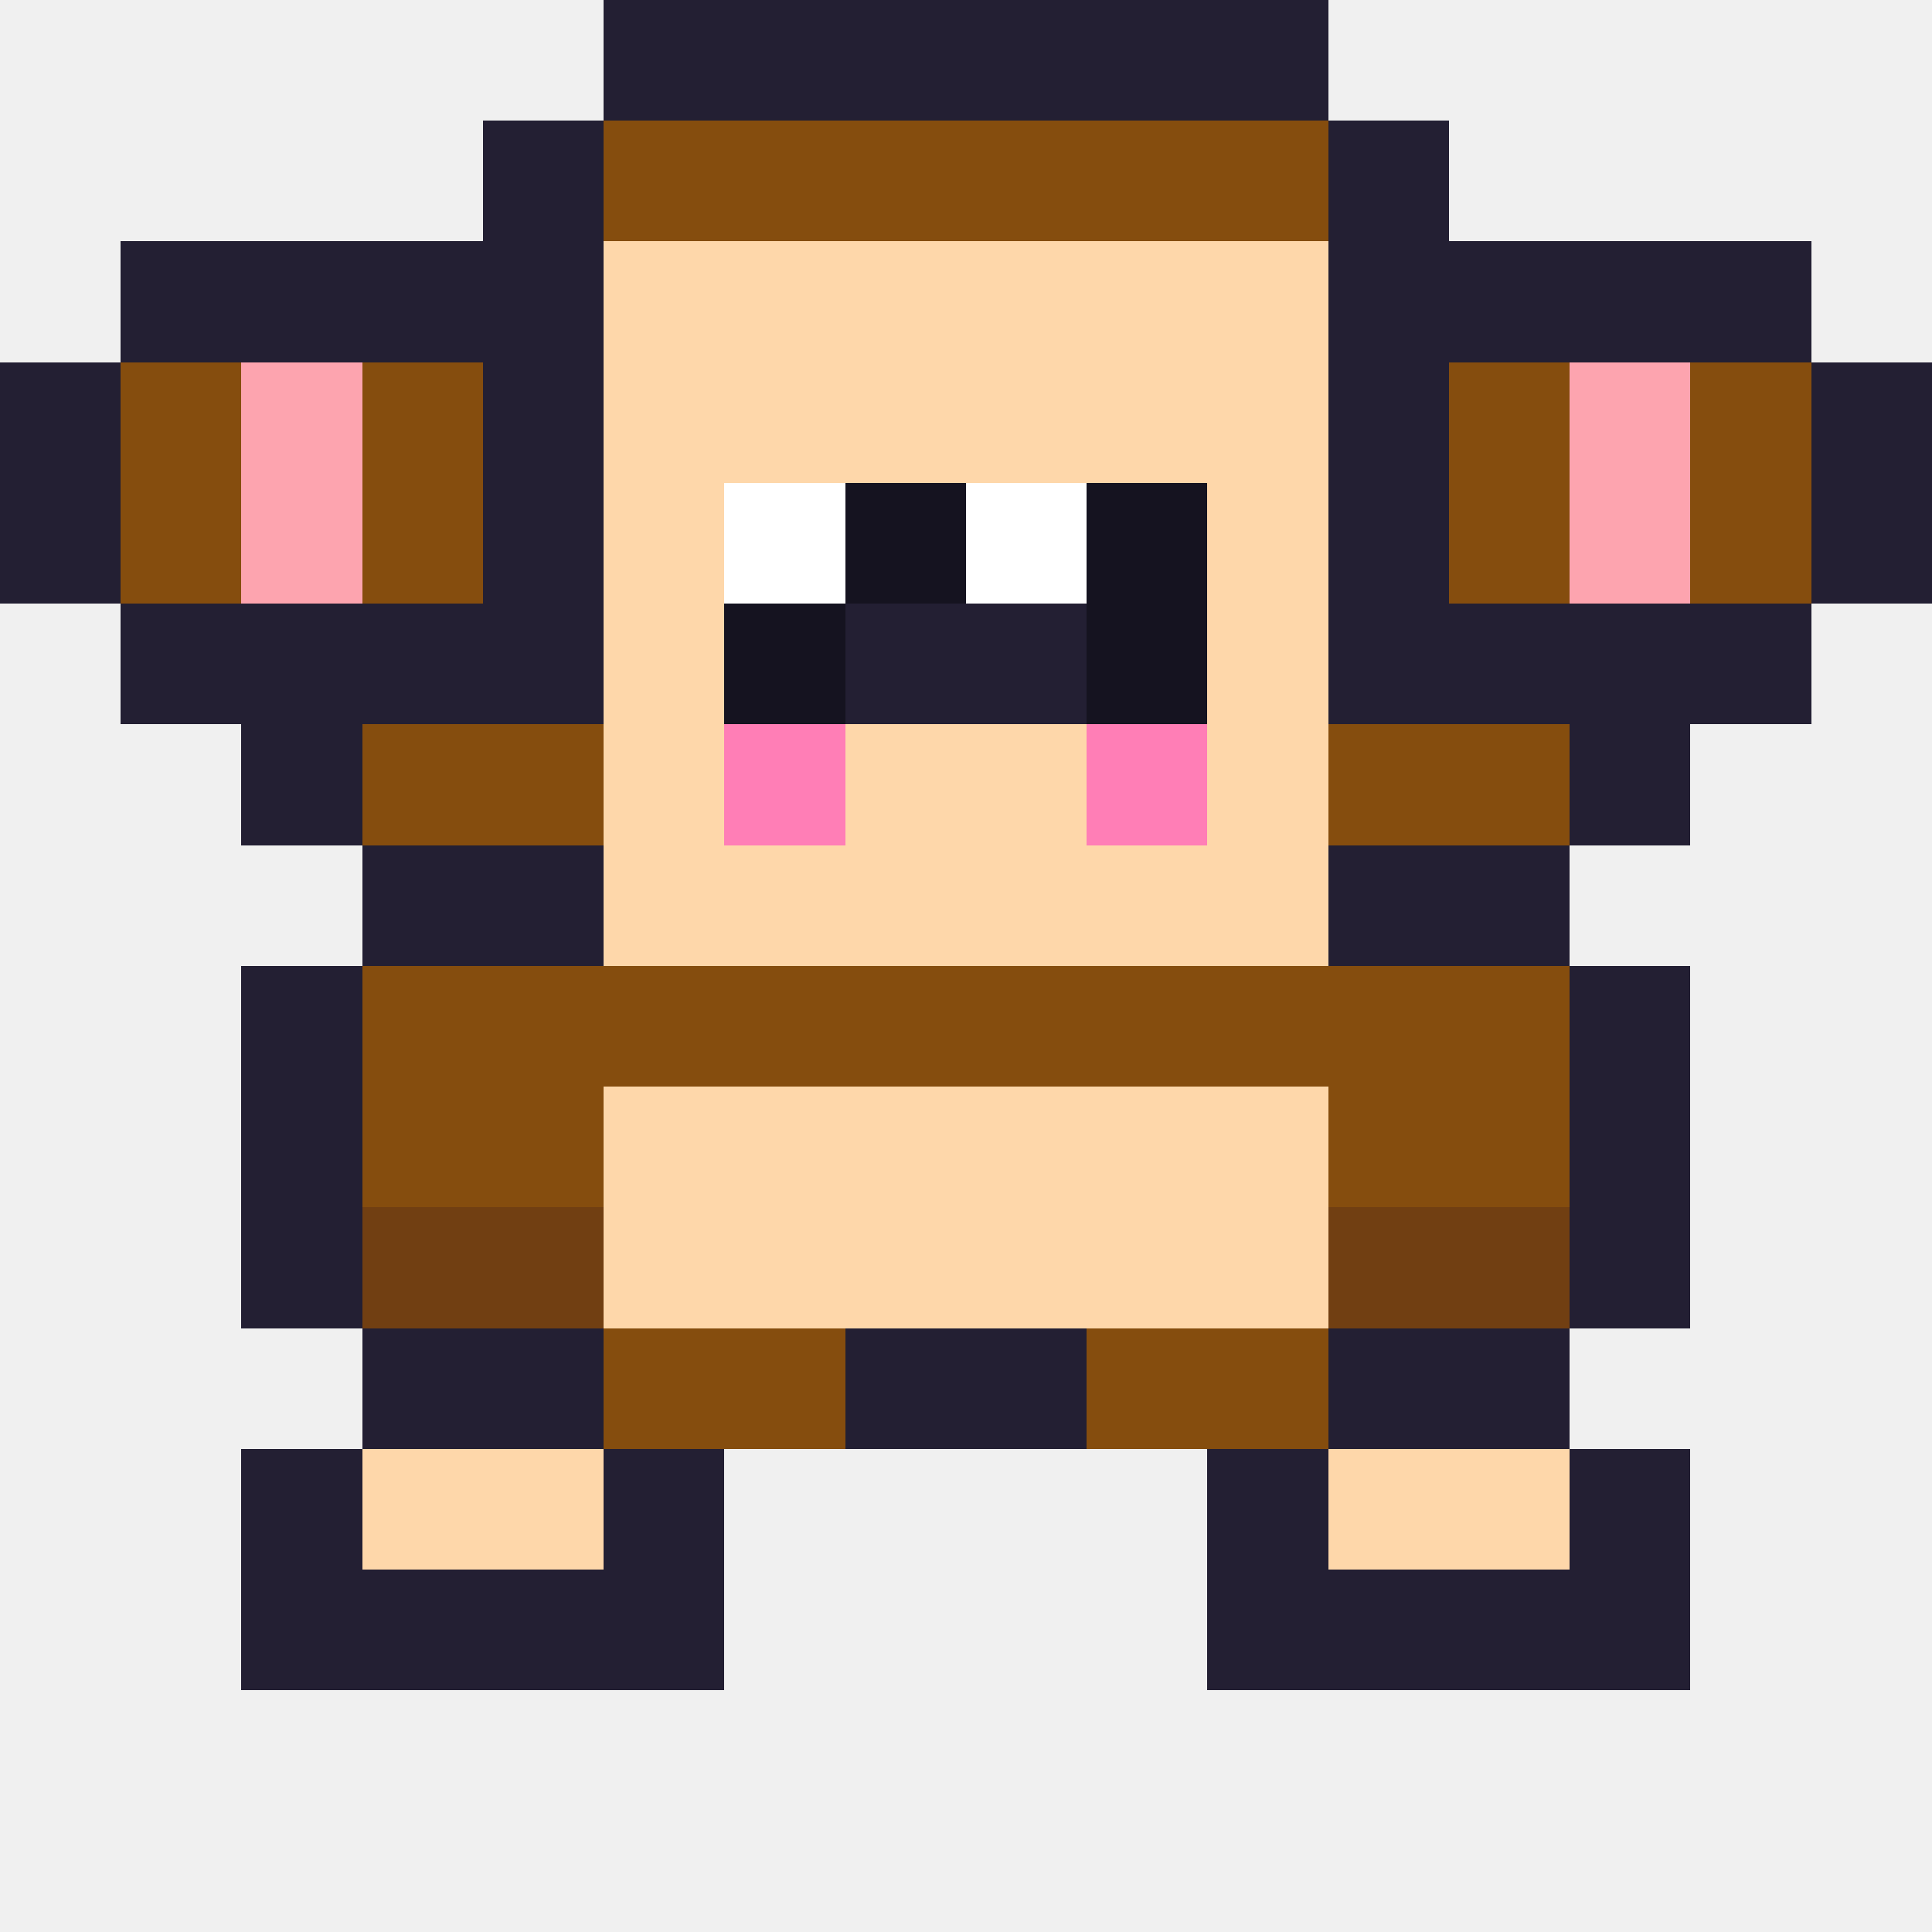
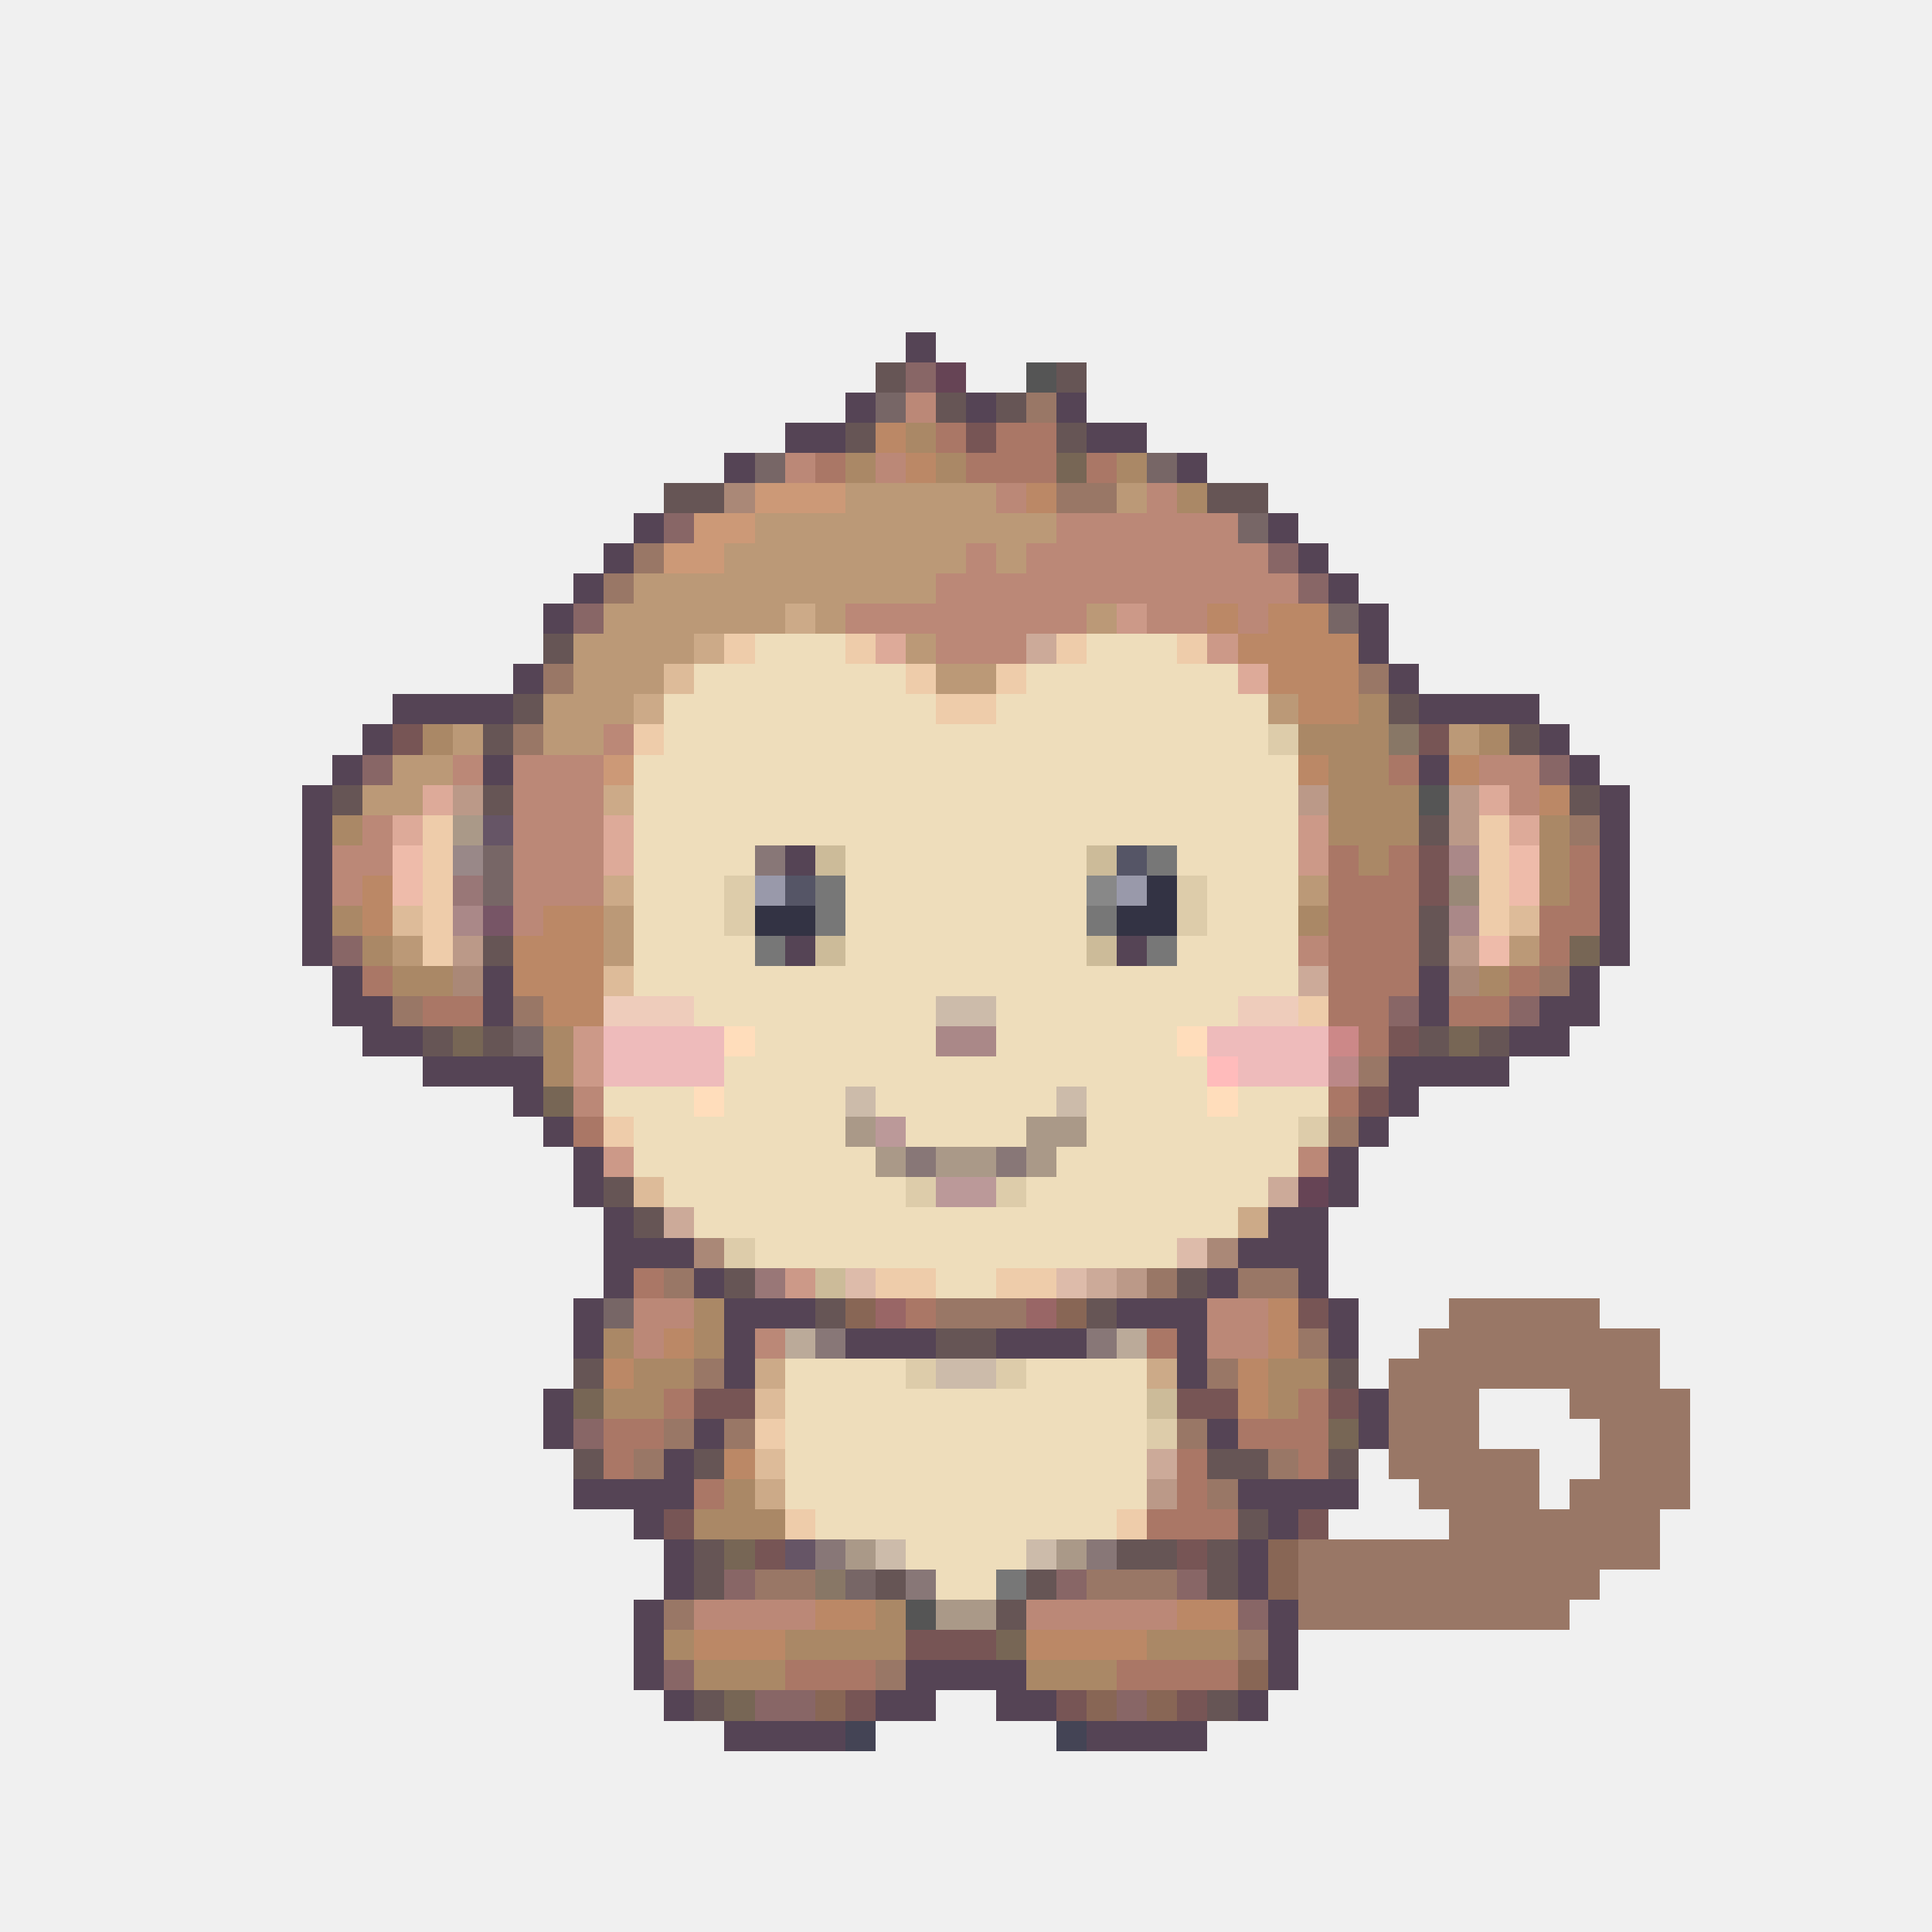
- <svg xmlns="http://www.w3.org/2000/svg" width="256" height="256" viewBox="0 0 16 16" shape-rendering="crispEdges" role="img" aria-label="원숭이 도트 수호메이트">
-   <path fill="#231f33" d="M5 0h1v1h-1ZM6 0h1v1h-1ZM7 0h1v1h-1ZM8 0h1v1h-1ZM9 0h1v1h-1ZM10 0h1v1h-1ZM4 1h1v1h-1ZM11 1h1v1h-1ZM1 2h1v1h-1ZM2 2h1v1h-1ZM3 2h1v1h-1ZM4 2h1v1h-1ZM11 2h1v1h-1ZM12 2h1v1h-1ZM13 2h1v1h-1ZM14 2h1v1h-1ZM0 3h1v1h-1ZM4 3h1v1h-1ZM11 3h1v1h-1ZM15 3h1v1h-1ZM0 4h1v1h-1ZM4 4h1v1h-1ZM11 4h1v1h-1ZM15 4h1v1h-1ZM1 5h1v1h-1ZM2 5h1v1h-1ZM3 5h1v1h-1ZM4 5h1v1h-1ZM7 5h1v1h-1ZM8 5h1v1h-1ZM11 5h1v1h-1ZM12 5h1v1h-1ZM13 5h1v1h-1ZM14 5h1v1h-1ZM2 6h1v1h-1ZM13 6h1v1h-1ZM3 7h1v1h-1ZM4 7h1v1h-1ZM11 7h1v1h-1ZM12 7h1v1h-1ZM2 8h1v1h-1ZM13 8h1v1h-1ZM2 9h1v1h-1ZM13 9h1v1h-1ZM2 10h1v1h-1ZM13 10h1v1h-1ZM3 11h1v1h-1ZM4 11h1v1h-1ZM7 11h1v1h-1ZM8 11h1v1h-1ZM11 11h1v1h-1ZM12 11h1v1h-1ZM2 12h1v1h-1ZM5 12h1v1h-1ZM10 12h1v1h-1ZM13 12h1v1h-1ZM2 13h1v1h-1ZM3 13h1v1h-1ZM4 13h1v1h-1ZM5 13h1v1h-1ZM10 13h1v1h-1ZM11 13h1v1h-1ZM12 13h1v1h-1ZM13 13h1v1h-1Z" />
-   <path fill="#854d0e" d="M5 1h1v1h-1ZM6 1h1v1h-1ZM7 1h1v1h-1ZM8 1h1v1h-1ZM9 1h1v1h-1ZM10 1h1v1h-1ZM1 3h1v1h-1ZM3 3h1v1h-1ZM12 3h1v1h-1ZM14 3h1v1h-1ZM1 4h1v1h-1ZM3 4h1v1h-1ZM12 4h1v1h-1ZM14 4h1v1h-1ZM3 6h1v1h-1ZM4 6h1v1h-1ZM11 6h1v1h-1ZM12 6h1v1h-1ZM3 8h1v1h-1ZM4 8h1v1h-1ZM5 8h1v1h-1ZM6 8h1v1h-1ZM7 8h1v1h-1ZM8 8h1v1h-1ZM9 8h1v1h-1ZM10 8h1v1h-1ZM11 8h1v1h-1ZM12 8h1v1h-1ZM3 9h1v1h-1ZM4 9h1v1h-1ZM11 9h1v1h-1ZM12 9h1v1h-1ZM5 11h1v1h-1ZM6 11h1v1h-1ZM9 11h1v1h-1ZM10 11h1v1h-1Z" />
-   <path fill="#fed7aa" d="M5 2h1v1h-1ZM6 2h1v1h-1ZM7 2h1v1h-1ZM8 2h1v1h-1ZM9 2h1v1h-1ZM10 2h1v1h-1ZM5 3h1v1h-1ZM6 3h1v1h-1ZM7 3h1v1h-1ZM8 3h1v1h-1ZM9 3h1v1h-1ZM10 3h1v1h-1ZM5 4h1v1h-1ZM10 4h1v1h-1ZM5 5h1v1h-1ZM10 5h1v1h-1ZM5 6h1v1h-1ZM7 6h1v1h-1ZM8 6h1v1h-1ZM10 6h1v1h-1ZM5 7h1v1h-1ZM6 7h1v1h-1ZM7 7h1v1h-1ZM8 7h1v1h-1ZM9 7h1v1h-1ZM10 7h1v1h-1ZM5 9h1v1h-1ZM6 9h1v1h-1ZM7 9h1v1h-1ZM8 9h1v1h-1ZM9 9h1v1h-1ZM10 9h1v1h-1ZM5 10h1v1h-1ZM6 10h1v1h-1ZM7 10h1v1h-1ZM8 10h1v1h-1ZM9 10h1v1h-1ZM10 10h1v1h-1ZM3 12h1v1h-1ZM4 12h1v1h-1ZM11 12h1v1h-1ZM12 12h1v1h-1Z" />
-   <path fill="#fda4af" d="M2 3h1v1h-1ZM13 3h1v1h-1ZM2 4h1v1h-1ZM13 4h1v1h-1Z" />
-   <path fill="#ffffff" d="M6 4h1v1h-1ZM8 4h1v1h-1Z" />
-   <path fill="#151320" d="M7 4h1v1h-1ZM9 4h1v1h-1ZM6 5h1v1h-1ZM9 5h1v1h-1Z" />
-   <path fill="#ff7eb6" d="M6 6h1v1h-1ZM9 6h1v1h-1Z" />
-   <path fill="#713f12" d="M3 10h1v1h-1ZM4 10h1v1h-1ZM11 10h1v1h-1ZM12 10h1v1h-1Z" />
+ <svg xmlns="http://www.w3.org/2000/svg" width="64" height="64" viewBox="0 0 64 64" shape-rendering="crispEdges" role="img" aria-label="원숭이 도트 수호메이트">
+   <path fill="#554455" d="M30 11h1v1h-1ZM28 13h1v1h-1ZM32 13h1v1h-1ZM35 13h1v1h-1ZM26 14h1v1h-1ZM27 14h1v1h-1ZM36 14h1v1h-1ZM37 14h1v1h-1ZM24 15h1v1h-1ZM39 15h1v1h-1ZM21 17h1v1h-1ZM42 17h1v1h-1ZM20 18h1v1h-1ZM43 18h1v1h-1ZM19 19h1v1h-1ZM44 19h1v1h-1ZM18 20h1v1h-1ZM45 20h1v1h-1ZM45 21h1v1h-1ZM17 22h1v1h-1ZM46 22h1v1h-1ZM13 23h1v1h-1ZM14 23h1v1h-1ZM15 23h1v1h-1ZM16 23h1v1h-1ZM47 23h1v1h-1ZM48 23h1v1h-1ZM49 23h1v1h-1ZM50 23h1v1h-1ZM12 24h1v1h-1ZM51 24h1v1h-1ZM11 25h1v1h-1ZM16 25h1v1h-1ZM47 25h1v1h-1ZM52 25h1v1h-1ZM10 26h1v1h-1ZM53 26h1v1h-1ZM10 27h1v1h-1ZM53 27h1v1h-1ZM10 28h1v1h-1ZM26 28h1v1h-1ZM53 28h1v1h-1ZM10 29h1v1h-1ZM53 29h1v1h-1ZM10 30h1v1h-1ZM53 30h1v1h-1ZM10 31h1v1h-1ZM26 31h1v1h-1ZM37 31h1v1h-1ZM53 31h1v1h-1ZM11 32h1v1h-1ZM16 32h1v1h-1ZM47 32h1v1h-1ZM52 32h1v1h-1ZM11 33h1v1h-1ZM12 33h1v1h-1ZM16 33h1v1h-1ZM47 33h1v1h-1ZM51 33h1v1h-1ZM52 33h1v1h-1ZM12 34h1v1h-1ZM13 34h1v1h-1ZM50 34h1v1h-1ZM51 34h1v1h-1ZM14 35h1v1h-1ZM15 35h1v1h-1ZM16 35h1v1h-1ZM17 35h1v1h-1ZM46 35h1v1h-1ZM47 35h1v1h-1ZM48 35h1v1h-1ZM49 35h1v1h-1ZM17 36h1v1h-1ZM46 36h1v1h-1ZM18 37h1v1h-1ZM45 37h1v1h-1ZM19 38h1v1h-1ZM44 38h1v1h-1ZM19 39h1v1h-1ZM44 39h1v1h-1ZM20 40h1v1h-1ZM42 40h1v1h-1ZM43 40h1v1h-1ZM20 41h1v1h-1ZM21 41h1v1h-1ZM22 41h1v1h-1ZM41 41h1v1h-1ZM42 41h1v1h-1ZM43 41h1v1h-1ZM20 42h1v1h-1ZM23 42h1v1h-1ZM40 42h1v1h-1ZM43 42h1v1h-1ZM19 43h1v1h-1ZM24 43h1v1h-1ZM25 43h1v1h-1ZM26 43h1v1h-1ZM37 43h1v1h-1ZM38 43h1v1h-1ZM39 43h1v1h-1ZM44 43h1v1h-1ZM19 44h1v1h-1ZM24 44h1v1h-1ZM28 44h1v1h-1ZM29 44h1v1h-1ZM30 44h1v1h-1ZM33 44h1v1h-1ZM34 44h1v1h-1ZM35 44h1v1h-1ZM39 44h1v1h-1ZM44 44h1v1h-1ZM24 45h1v1h-1ZM39 45h1v1h-1ZM18 46h1v1h-1ZM45 46h1v1h-1ZM18 47h1v1h-1ZM23 47h1v1h-1ZM40 47h1v1h-1ZM45 47h1v1h-1ZM22 48h1v1h-1ZM19 49h1v1h-1ZM20 49h1v1h-1ZM21 49h1v1h-1ZM22 49h1v1h-1ZM41 49h1v1h-1ZM42 49h1v1h-1ZM43 49h1v1h-1ZM44 49h1v1h-1ZM21 50h1v1h-1ZM42 50h1v1h-1ZM22 51h1v1h-1ZM41 51h1v1h-1ZM22 52h1v1h-1ZM41 52h1v1h-1ZM21 53h1v1h-1ZM42 53h1v1h-1ZM21 54h1v1h-1ZM42 54h1v1h-1ZM21 55h1v1h-1ZM30 55h1v1h-1ZM31 55h1v1h-1ZM32 55h1v1h-1ZM33 55h1v1h-1ZM42 55h1v1h-1ZM22 56h1v1h-1ZM29 56h1v1h-1ZM30 56h1v1h-1ZM33 56h1v1h-1ZM34 56h1v1h-1ZM41 56h1v1h-1ZM24 57h1v1h-1ZM25 57h1v1h-1ZM26 57h1v1h-1ZM27 57h1v1h-1ZM36 57h1v1h-1ZM37 57h1v1h-1ZM38 57h1v1h-1ZM39 57h1v1h-1Z" />
+   <path fill="#665555" d="M29 12h1v1h-1ZM35 12h1v1h-1ZM31 13h1v1h-1ZM33 13h1v1h-1ZM28 14h1v1h-1ZM35 14h1v1h-1ZM22 16h1v1h-1ZM23 16h1v1h-1ZM40 16h1v1h-1ZM41 16h1v1h-1ZM18 21h1v1h-1ZM17 23h1v1h-1ZM46 23h1v1h-1ZM16 24h1v1h-1ZM50 24h1v1h-1ZM11 26h1v1h-1ZM16 26h1v1h-1ZM52 26h1v1h-1ZM47 27h1v1h-1ZM47 30h1v1h-1ZM16 31h1v1h-1ZM47 31h1v1h-1ZM14 34h1v1h-1ZM16 34h1v1h-1ZM47 34h1v1h-1ZM49 34h1v1h-1ZM20 39h1v1h-1ZM21 40h1v1h-1ZM24 42h1v1h-1ZM39 42h1v1h-1ZM27 43h1v1h-1ZM36 43h1v1h-1ZM31 44h1v1h-1ZM32 44h1v1h-1ZM19 45h1v1h-1ZM44 45h1v1h-1ZM19 48h1v1h-1ZM23 48h1v1h-1ZM40 48h1v1h-1ZM41 48h1v1h-1ZM44 48h1v1h-1ZM41 50h1v1h-1ZM23 51h1v1h-1ZM37 51h1v1h-1ZM38 51h1v1h-1ZM40 51h1v1h-1ZM23 52h1v1h-1ZM29 52h1v1h-1ZM34 52h1v1h-1ZM40 52h1v1h-1ZM33 53h1v1h-1ZM23 56h1v1h-1ZM40 56h1v1h-1Z" />
+   <path fill="#886666" d="M30 12h1v1h-1ZM22 17h1v1h-1ZM42 18h1v1h-1ZM43 19h1v1h-1ZM19 20h1v1h-1ZM12 25h1v1h-1ZM51 25h1v1h-1ZM11 31h1v1h-1ZM46 33h1v1h-1ZM50 33h1v1h-1ZM19 47h1v1h-1ZM24 52h1v1h-1ZM35 52h1v1h-1ZM39 52h1v1h-1ZM41 53h1v1h-1ZM22 55h1v1h-1ZM25 56h1v1h-1ZM26 56h1v1h-1ZM37 56h1v1h-1Z" />
+   <path fill="#664455" d="M31 12h1v1h-1ZM43 39h1v1h-1Z" />
+   <path fill="#555555" d="M34 12h1v1h-1ZM47 26h1v1h-1ZM30 53h1v1h-1Z" />
+   <path fill="#776666" d="M29 13h1v1h-1ZM25 15h1v1h-1ZM38 15h1v1h-1ZM41 17h1v1h-1ZM44 20h1v1h-1ZM16 28h1v1h-1ZM16 29h1v1h-1ZM17 34h1v1h-1ZM20 43h1v1h-1ZM28 52h1v1h-1Z" />
+   <path fill="#bb8877" d="M30 13h1v1h-1ZM26 15h1v1h-1ZM29 15h1v1h-1ZM33 16h1v1h-1ZM38 16h1v1h-1ZM35 17h1v1h-1ZM36 17h1v1h-1ZM37 17h1v1h-1ZM38 17h1v1h-1ZM39 17h1v1h-1ZM40 17h1v1h-1ZM32 18h1v1h-1ZM34 18h1v1h-1ZM35 18h1v1h-1ZM36 18h1v1h-1ZM37 18h1v1h-1ZM38 18h1v1h-1ZM39 18h1v1h-1ZM40 18h1v1h-1ZM41 18h1v1h-1ZM31 19h1v1h-1ZM32 19h1v1h-1ZM33 19h1v1h-1ZM34 19h1v1h-1ZM35 19h1v1h-1ZM36 19h1v1h-1ZM37 19h1v1h-1ZM38 19h1v1h-1ZM39 19h1v1h-1ZM40 19h1v1h-1ZM41 19h1v1h-1ZM42 19h1v1h-1ZM28 20h1v1h-1ZM29 20h1v1h-1ZM30 20h1v1h-1ZM31 20h1v1h-1ZM32 20h1v1h-1ZM33 20h1v1h-1ZM34 20h1v1h-1ZM35 20h1v1h-1ZM38 20h1v1h-1ZM39 20h1v1h-1ZM41 20h1v1h-1ZM31 21h1v1h-1ZM32 21h1v1h-1ZM33 21h1v1h-1ZM20 24h1v1h-1ZM15 25h1v1h-1ZM17 25h1v1h-1ZM18 25h1v1h-1ZM19 25h1v1h-1ZM49 25h1v1h-1ZM50 25h1v1h-1ZM17 26h1v1h-1ZM18 26h1v1h-1ZM19 26h1v1h-1ZM50 26h1v1h-1ZM12 27h1v1h-1ZM17 27h1v1h-1ZM18 27h1v1h-1ZM19 27h1v1h-1ZM11 28h1v1h-1ZM12 28h1v1h-1ZM17 28h1v1h-1ZM18 28h1v1h-1ZM19 28h1v1h-1ZM11 29h1v1h-1ZM17 29h1v1h-1ZM18 29h1v1h-1ZM19 29h1v1h-1ZM17 30h1v1h-1ZM43 31h1v1h-1ZM19 36h1v1h-1ZM43 38h1v1h-1ZM21 43h1v1h-1ZM22 43h1v1h-1ZM40 43h1v1h-1ZM41 43h1v1h-1ZM21 44h1v1h-1ZM25 44h1v1h-1ZM40 44h1v1h-1ZM41 44h1v1h-1ZM23 53h1v1h-1ZM24 53h1v1h-1ZM25 53h1v1h-1ZM26 53h1v1h-1ZM34 53h1v1h-1ZM35 53h1v1h-1ZM36 53h1v1h-1ZM37 53h1v1h-1ZM38 53h1v1h-1Z" />
+   <path fill="#997766" d="M34 13h1v1h-1ZM35 16h1v1h-1ZM36 16h1v1h-1ZM21 18h1v1h-1ZM20 19h1v1h-1ZM18 22h1v1h-1ZM45 22h1v1h-1ZM17 24h1v1h-1ZM52 27h1v1h-1ZM51 32h1v1h-1ZM13 33h1v1h-1ZM17 33h1v1h-1ZM45 35h1v1h-1ZM44 37h1v1h-1ZM22 42h1v1h-1ZM38 42h1v1h-1ZM41 42h1v1h-1ZM42 42h1v1h-1ZM31 43h1v1h-1ZM32 43h1v1h-1ZM33 43h1v1h-1ZM48 43h1v1h-1ZM49 43h1v1h-1ZM50 43h1v1h-1ZM51 43h1v1h-1ZM52 43h1v1h-1ZM43 44h1v1h-1ZM47 44h1v1h-1ZM48 44h1v1h-1ZM49 44h1v1h-1ZM50 44h1v1h-1ZM51 44h1v1h-1ZM52 44h1v1h-1ZM53 44h1v1h-1ZM54 44h1v1h-1ZM23 45h1v1h-1ZM40 45h1v1h-1ZM46 45h1v1h-1ZM47 45h1v1h-1ZM48 45h1v1h-1ZM49 45h1v1h-1ZM50 45h1v1h-1ZM51 45h1v1h-1ZM52 45h1v1h-1ZM53 45h1v1h-1ZM54 45h1v1h-1ZM46 46h1v1h-1ZM47 46h1v1h-1ZM48 46h1v1h-1ZM52 46h1v1h-1ZM53 46h1v1h-1ZM54 46h1v1h-1ZM55 46h1v1h-1ZM22 47h1v1h-1ZM24 47h1v1h-1ZM39 47h1v1h-1ZM46 47h1v1h-1ZM47 47h1v1h-1ZM48 47h1v1h-1ZM53 47h1v1h-1ZM54 47h1v1h-1ZM55 47h1v1h-1ZM21 48h1v1h-1ZM42 48h1v1h-1ZM46 48h1v1h-1ZM47 48h1v1h-1ZM48 48h1v1h-1ZM49 48h1v1h-1ZM50 48h1v1h-1ZM53 48h1v1h-1ZM54 48h1v1h-1ZM55 48h1v1h-1ZM40 49h1v1h-1ZM47 49h1v1h-1ZM48 49h1v1h-1ZM49 49h1v1h-1ZM50 49h1v1h-1ZM52 49h1v1h-1ZM53 49h1v1h-1ZM54 49h1v1h-1ZM55 49h1v1h-1ZM48 50h1v1h-1ZM49 50h1v1h-1ZM50 50h1v1h-1ZM51 50h1v1h-1ZM52 50h1v1h-1ZM53 50h1v1h-1ZM54 50h1v1h-1ZM43 51h1v1h-1ZM44 51h1v1h-1ZM45 51h1v1h-1ZM46 51h1v1h-1ZM47 51h1v1h-1ZM48 51h1v1h-1ZM49 51h1v1h-1ZM50 51h1v1h-1ZM51 51h1v1h-1ZM52 51h1v1h-1ZM53 51h1v1h-1ZM54 51h1v1h-1ZM25 52h1v1h-1ZM26 52h1v1h-1ZM36 52h1v1h-1ZM37 52h1v1h-1ZM38 52h1v1h-1ZM43 52h1v1h-1ZM44 52h1v1h-1ZM45 52h1v1h-1ZM46 52h1v1h-1ZM47 52h1v1h-1ZM48 52h1v1h-1ZM49 52h1v1h-1ZM50 52h1v1h-1ZM51 52h1v1h-1ZM52 52h1v1h-1ZM22 53h1v1h-1ZM43 53h1v1h-1ZM44 53h1v1h-1ZM45 53h1v1h-1ZM46 53h1v1h-1ZM47 53h1v1h-1ZM48 53h1v1h-1ZM49 53h1v1h-1ZM50 53h1v1h-1ZM51 53h1v1h-1ZM41 54h1v1h-1ZM29 55h1v1h-1Z" />
+   <path fill="#bb8866" d="M29 14h1v1h-1ZM30 15h1v1h-1ZM34 16h1v1h-1ZM40 20h1v1h-1ZM42 20h1v1h-1ZM43 20h1v1h-1ZM41 21h1v1h-1ZM42 21h1v1h-1ZM43 21h1v1h-1ZM44 21h1v1h-1ZM42 22h1v1h-1ZM43 22h1v1h-1ZM44 22h1v1h-1ZM43 23h1v1h-1ZM44 23h1v1h-1ZM43 25h1v1h-1ZM48 25h1v1h-1ZM51 26h1v1h-1ZM12 29h1v1h-1ZM12 30h1v1h-1ZM18 30h1v1h-1ZM19 30h1v1h-1ZM17 31h1v1h-1ZM18 31h1v1h-1ZM19 31h1v1h-1ZM17 32h1v1h-1ZM18 32h1v1h-1ZM19 32h1v1h-1ZM18 33h1v1h-1ZM19 33h1v1h-1ZM42 43h1v1h-1ZM22 44h1v1h-1ZM42 44h1v1h-1ZM20 45h1v1h-1ZM41 45h1v1h-1ZM41 46h1v1h-1ZM24 48h1v1h-1ZM27 53h1v1h-1ZM28 53h1v1h-1ZM39 53h1v1h-1ZM40 53h1v1h-1ZM23 54h1v1h-1ZM24 54h1v1h-1ZM25 54h1v1h-1ZM34 54h1v1h-1ZM35 54h1v1h-1ZM36 54h1v1h-1ZM37 54h1v1h-1Z" />
+   <path fill="#aa8866" d="M30 14h1v1h-1ZM28 15h1v1h-1ZM31 15h1v1h-1ZM37 15h1v1h-1ZM39 16h1v1h-1ZM45 23h1v1h-1ZM14 24h1v1h-1ZM43 24h1v1h-1ZM44 24h1v1h-1ZM45 24h1v1h-1ZM49 24h1v1h-1ZM44 25h1v1h-1ZM45 25h1v1h-1ZM44 26h1v1h-1ZM45 26h1v1h-1ZM46 26h1v1h-1ZM11 27h1v1h-1ZM44 27h1v1h-1ZM45 27h1v1h-1ZM46 27h1v1h-1ZM51 27h1v1h-1ZM45 28h1v1h-1ZM51 28h1v1h-1ZM51 29h1v1h-1ZM11 30h1v1h-1ZM43 30h1v1h-1ZM12 31h1v1h-1ZM13 32h1v1h-1ZM14 32h1v1h-1ZM49 32h1v1h-1ZM18 34h1v1h-1ZM18 35h1v1h-1ZM23 43h1v1h-1ZM20 44h1v1h-1ZM23 44h1v1h-1ZM21 45h1v1h-1ZM22 45h1v1h-1ZM42 45h1v1h-1ZM43 45h1v1h-1ZM20 46h1v1h-1ZM21 46h1v1h-1ZM42 46h1v1h-1ZM24 49h1v1h-1ZM23 50h1v1h-1ZM24 50h1v1h-1ZM25 50h1v1h-1ZM29 53h1v1h-1ZM22 54h1v1h-1ZM26 54h1v1h-1ZM27 54h1v1h-1ZM28 54h1v1h-1ZM29 54h1v1h-1ZM38 54h1v1h-1ZM39 54h1v1h-1ZM40 54h1v1h-1ZM23 55h1v1h-1ZM24 55h1v1h-1ZM25 55h1v1h-1ZM34 55h1v1h-1ZM35 55h1v1h-1ZM36 55h1v1h-1Z" />
+   <path fill="#aa7766" d="M31 14h1v1h-1ZM33 14h1v1h-1ZM34 14h1v1h-1ZM27 15h1v1h-1ZM32 15h1v1h-1ZM33 15h1v1h-1ZM34 15h1v1h-1ZM36 15h1v1h-1ZM46 25h1v1h-1ZM44 28h1v1h-1ZM46 28h1v1h-1ZM52 28h1v1h-1ZM44 29h1v1h-1ZM45 29h1v1h-1ZM46 29h1v1h-1ZM52 29h1v1h-1ZM44 30h1v1h-1ZM45 30h1v1h-1ZM46 30h1v1h-1ZM51 30h1v1h-1ZM52 30h1v1h-1ZM44 31h1v1h-1ZM45 31h1v1h-1ZM46 31h1v1h-1ZM51 31h1v1h-1ZM12 32h1v1h-1ZM44 32h1v1h-1ZM45 32h1v1h-1ZM46 32h1v1h-1ZM50 32h1v1h-1ZM14 33h1v1h-1ZM15 33h1v1h-1ZM44 33h1v1h-1ZM45 33h1v1h-1ZM48 33h1v1h-1ZM49 33h1v1h-1ZM45 34h1v1h-1ZM44 36h1v1h-1ZM19 37h1v1h-1ZM21 42h1v1h-1ZM30 43h1v1h-1ZM38 44h1v1h-1ZM22 46h1v1h-1ZM43 46h1v1h-1ZM20 47h1v1h-1ZM21 47h1v1h-1ZM41 47h1v1h-1ZM42 47h1v1h-1ZM43 47h1v1h-1ZM20 48h1v1h-1ZM39 48h1v1h-1ZM43 48h1v1h-1ZM23 49h1v1h-1ZM39 49h1v1h-1ZM38 50h1v1h-1ZM39 50h1v1h-1ZM40 50h1v1h-1ZM26 55h1v1h-1ZM27 55h1v1h-1ZM28 55h1v1h-1ZM37 55h1v1h-1ZM38 55h1v1h-1ZM39 55h1v1h-1ZM40 55h1v1h-1Z" />
+   <path fill="#775555" d="M32 14h1v1h-1ZM13 24h1v1h-1ZM47 24h1v1h-1ZM47 28h1v1h-1ZM47 29h1v1h-1ZM46 34h1v1h-1ZM45 36h1v1h-1ZM43 43h1v1h-1ZM23 46h1v1h-1ZM24 46h1v1h-1ZM39 46h1v1h-1ZM40 46h1v1h-1ZM44 46h1v1h-1ZM22 50h1v1h-1ZM43 50h1v1h-1ZM25 51h1v1h-1ZM39 51h1v1h-1ZM30 54h1v1h-1ZM31 54h1v1h-1ZM32 54h1v1h-1ZM28 56h1v1h-1ZM35 56h1v1h-1ZM39 56h1v1h-1Z" />
+   <path fill="#776655" d="M35 15h1v1h-1ZM52 31h1v1h-1ZM15 34h1v1h-1ZM48 34h1v1h-1ZM18 36h1v1h-1ZM19 46h1v1h-1ZM44 47h1v1h-1ZM24 51h1v1h-1ZM33 54h1v1h-1ZM24 56h1v1h-1Z" />
+   <path fill="#aa8877" d="M24 16h1v1h-1ZM15 32h1v1h-1ZM48 32h1v1h-1ZM23 41h1v1h-1ZM40 41h1v1h-1Z" />
+   <path fill="#cc9977" d="M25 16h1v1h-1ZM26 16h1v1h-1ZM27 16h1v1h-1ZM23 17h1v1h-1ZM24 17h1v1h-1ZM22 18h1v1h-1ZM23 18h1v1h-1ZM20 25h1v1h-1Z" />
+   <path fill="#bb9977" d="M28 16h1v1h-1ZM29 16h1v1h-1ZM30 16h1v1h-1ZM31 16h1v1h-1ZM32 16h1v1h-1ZM37 16h1v1h-1ZM25 17h1v1h-1ZM26 17h1v1h-1ZM27 17h1v1h-1ZM28 17h1v1h-1ZM29 17h1v1h-1ZM30 17h1v1h-1ZM31 17h1v1h-1ZM32 17h1v1h-1ZM33 17h1v1h-1ZM34 17h1v1h-1ZM24 18h1v1h-1ZM25 18h1v1h-1ZM26 18h1v1h-1ZM27 18h1v1h-1ZM28 18h1v1h-1ZM29 18h1v1h-1ZM30 18h1v1h-1ZM31 18h1v1h-1ZM33 18h1v1h-1ZM21 19h1v1h-1ZM22 19h1v1h-1ZM23 19h1v1h-1ZM24 19h1v1h-1ZM25 19h1v1h-1ZM26 19h1v1h-1ZM27 19h1v1h-1ZM28 19h1v1h-1ZM29 19h1v1h-1ZM30 19h1v1h-1ZM20 20h1v1h-1ZM21 20h1v1h-1ZM22 20h1v1h-1ZM23 20h1v1h-1ZM24 20h1v1h-1ZM25 20h1v1h-1ZM27 20h1v1h-1ZM36 20h1v1h-1ZM19 21h1v1h-1ZM20 21h1v1h-1ZM21 21h1v1h-1ZM22 21h1v1h-1ZM30 21h1v1h-1ZM19 22h1v1h-1ZM20 22h1v1h-1ZM21 22h1v1h-1ZM31 22h1v1h-1ZM32 22h1v1h-1ZM18 23h1v1h-1ZM19 23h1v1h-1ZM20 23h1v1h-1ZM42 23h1v1h-1ZM15 24h1v1h-1ZM18 24h1v1h-1ZM19 24h1v1h-1ZM48 24h1v1h-1ZM13 25h1v1h-1ZM14 25h1v1h-1ZM12 26h1v1h-1ZM13 26h1v1h-1ZM43 29h1v1h-1ZM20 30h1v1h-1ZM13 31h1v1h-1ZM20 31h1v1h-1ZM50 31h1v1h-1Z" />
+   <path fill="#ccaa88" d="M26 20h1v1h-1ZM23 21h1v1h-1ZM21 23h1v1h-1ZM20 26h1v1h-1ZM20 29h1v1h-1ZM41 40h1v1h-1ZM25 45h1v1h-1ZM38 45h1v1h-1ZM25 49h1v1h-1Z" />
+   <path fill="#cc9988" d="M37 20h1v1h-1ZM40 21h1v1h-1ZM43 27h1v1h-1ZM43 28h1v1h-1ZM19 34h1v1h-1ZM19 35h1v1h-1ZM20 38h1v1h-1ZM26 42h1v1h-1Z" />
+   <path fill="#eeccaa" d="M24 21h1v1h-1ZM28 21h1v1h-1ZM35 21h1v1h-1ZM39 21h1v1h-1ZM30 22h1v1h-1ZM33 22h1v1h-1ZM31 23h1v1h-1ZM32 23h1v1h-1ZM21 24h1v1h-1ZM14 27h1v1h-1ZM49 27h1v1h-1ZM14 28h1v1h-1ZM49 28h1v1h-1ZM14 29h1v1h-1ZM49 29h1v1h-1ZM14 30h1v1h-1ZM49 30h1v1h-1ZM14 31h1v1h-1ZM43 33h1v1h-1ZM20 37h1v1h-1ZM29 42h1v1h-1ZM30 42h1v1h-1ZM33 42h1v1h-1ZM34 42h1v1h-1ZM25 47h1v1h-1ZM26 50h1v1h-1ZM37 50h1v1h-1Z" />
+   <path fill="#eeddbb" d="M25 21h1v1h-1ZM26 21h1v1h-1ZM27 21h1v1h-1ZM36 21h1v1h-1ZM37 21h1v1h-1ZM38 21h1v1h-1ZM23 22h1v1h-1ZM24 22h1v1h-1ZM25 22h1v1h-1ZM26 22h1v1h-1ZM27 22h1v1h-1ZM28 22h1v1h-1ZM29 22h1v1h-1ZM34 22h1v1h-1ZM35 22h1v1h-1ZM36 22h1v1h-1ZM37 22h1v1h-1ZM38 22h1v1h-1ZM39 22h1v1h-1ZM40 22h1v1h-1ZM22 23h1v1h-1ZM23 23h1v1h-1ZM24 23h1v1h-1ZM25 23h1v1h-1ZM26 23h1v1h-1ZM27 23h1v1h-1ZM28 23h1v1h-1ZM29 23h1v1h-1ZM30 23h1v1h-1ZM33 23h1v1h-1ZM34 23h1v1h-1ZM35 23h1v1h-1ZM36 23h1v1h-1ZM37 23h1v1h-1ZM38 23h1v1h-1ZM39 23h1v1h-1ZM40 23h1v1h-1ZM41 23h1v1h-1ZM22 24h1v1h-1ZM23 24h1v1h-1ZM24 24h1v1h-1ZM25 24h1v1h-1ZM26 24h1v1h-1ZM27 24h1v1h-1ZM28 24h1v1h-1ZM29 24h1v1h-1ZM30 24h1v1h-1ZM31 24h1v1h-1ZM32 24h1v1h-1ZM33 24h1v1h-1ZM34 24h1v1h-1ZM35 24h1v1h-1ZM36 24h1v1h-1ZM37 24h1v1h-1ZM38 24h1v1h-1ZM39 24h1v1h-1ZM40 24h1v1h-1ZM41 24h1v1h-1ZM21 25h1v1h-1ZM22 25h1v1h-1ZM23 25h1v1h-1ZM24 25h1v1h-1ZM25 25h1v1h-1ZM26 25h1v1h-1ZM27 25h1v1h-1ZM28 25h1v1h-1ZM29 25h1v1h-1ZM30 25h1v1h-1ZM31 25h1v1h-1ZM32 25h1v1h-1ZM33 25h1v1h-1ZM34 25h1v1h-1ZM35 25h1v1h-1ZM36 25h1v1h-1ZM37 25h1v1h-1ZM38 25h1v1h-1ZM39 25h1v1h-1ZM40 25h1v1h-1ZM41 25h1v1h-1ZM42 25h1v1h-1ZM21 26h1v1h-1ZM22 26h1v1h-1ZM23 26h1v1h-1ZM24 26h1v1h-1ZM25 26h1v1h-1ZM26 26h1v1h-1ZM27 26h1v1h-1ZM28 26h1v1h-1ZM29 26h1v1h-1ZM30 26h1v1h-1ZM31 26h1v1h-1ZM32 26h1v1h-1ZM33 26h1v1h-1ZM34 26h1v1h-1ZM35 26h1v1h-1ZM36 26h1v1h-1ZM37 26h1v1h-1ZM38 26h1v1h-1ZM39 26h1v1h-1ZM40 26h1v1h-1ZM41 26h1v1h-1ZM42 26h1v1h-1ZM21 27h1v1h-1ZM22 27h1v1h-1ZM23 27h1v1h-1ZM24 27h1v1h-1ZM25 27h1v1h-1ZM26 27h1v1h-1ZM27 27h1v1h-1ZM28 27h1v1h-1ZM29 27h1v1h-1ZM30 27h1v1h-1ZM31 27h1v1h-1ZM32 27h1v1h-1ZM33 27h1v1h-1ZM34 27h1v1h-1ZM35 27h1v1h-1ZM36 27h1v1h-1ZM37 27h1v1h-1ZM38 27h1v1h-1ZM39 27h1v1h-1ZM40 27h1v1h-1ZM41 27h1v1h-1ZM42 27h1v1h-1ZM21 28h1v1h-1ZM22 28h1v1h-1ZM23 28h1v1h-1ZM24 28h1v1h-1ZM28 28h1v1h-1ZM29 28h1v1h-1ZM30 28h1v1h-1ZM31 28h1v1h-1ZM32 28h1v1h-1ZM33 28h1v1h-1ZM34 28h1v1h-1ZM35 28h1v1h-1ZM39 28h1v1h-1ZM40 28h1v1h-1ZM41 28h1v1h-1ZM42 28h1v1h-1ZM21 29h1v1h-1ZM22 29h1v1h-1ZM23 29h1v1h-1ZM28 29h1v1h-1ZM29 29h1v1h-1ZM30 29h1v1h-1ZM31 29h1v1h-1ZM32 29h1v1h-1ZM33 29h1v1h-1ZM34 29h1v1h-1ZM35 29h1v1h-1ZM40 29h1v1h-1ZM41 29h1v1h-1ZM42 29h1v1h-1ZM21 30h1v1h-1ZM22 30h1v1h-1ZM23 30h1v1h-1ZM28 30h1v1h-1ZM29 30h1v1h-1ZM30 30h1v1h-1ZM31 30h1v1h-1ZM32 30h1v1h-1ZM33 30h1v1h-1ZM34 30h1v1h-1ZM35 30h1v1h-1ZM40 30h1v1h-1ZM41 30h1v1h-1ZM42 30h1v1h-1ZM21 31h1v1h-1ZM22 31h1v1h-1ZM23 31h1v1h-1ZM24 31h1v1h-1ZM28 31h1v1h-1ZM29 31h1v1h-1ZM30 31h1v1h-1ZM31 31h1v1h-1ZM32 31h1v1h-1ZM33 31h1v1h-1ZM34 31h1v1h-1ZM35 31h1v1h-1ZM39 31h1v1h-1ZM40 31h1v1h-1ZM41 31h1v1h-1ZM42 31h1v1h-1ZM21 32h1v1h-1ZM22 32h1v1h-1ZM23 32h1v1h-1ZM24 32h1v1h-1ZM25 32h1v1h-1ZM26 32h1v1h-1ZM27 32h1v1h-1ZM28 32h1v1h-1ZM29 32h1v1h-1ZM30 32h1v1h-1ZM31 32h1v1h-1ZM32 32h1v1h-1ZM33 32h1v1h-1ZM34 32h1v1h-1ZM35 32h1v1h-1ZM36 32h1v1h-1ZM37 32h1v1h-1ZM38 32h1v1h-1ZM39 32h1v1h-1ZM40 32h1v1h-1ZM41 32h1v1h-1ZM42 32h1v1h-1ZM23 33h1v1h-1ZM24 33h1v1h-1ZM25 33h1v1h-1ZM26 33h1v1h-1ZM27 33h1v1h-1ZM28 33h1v1h-1ZM29 33h1v1h-1ZM30 33h1v1h-1ZM33 33h1v1h-1ZM34 33h1v1h-1ZM35 33h1v1h-1ZM36 33h1v1h-1ZM37 33h1v1h-1ZM38 33h1v1h-1ZM39 33h1v1h-1ZM40 33h1v1h-1ZM25 34h1v1h-1ZM26 34h1v1h-1ZM27 34h1v1h-1ZM28 34h1v1h-1ZM29 34h1v1h-1ZM30 34h1v1h-1ZM33 34h1v1h-1ZM34 34h1v1h-1ZM35 34h1v1h-1ZM36 34h1v1h-1ZM37 34h1v1h-1ZM38 34h1v1h-1ZM24 35h1v1h-1ZM25 35h1v1h-1ZM26 35h1v1h-1ZM27 35h1v1h-1ZM28 35h1v1h-1ZM29 35h1v1h-1ZM30 35h1v1h-1ZM31 35h1v1h-1ZM32 35h1v1h-1ZM33 35h1v1h-1ZM34 35h1v1h-1ZM35 35h1v1h-1ZM36 35h1v1h-1ZM37 35h1v1h-1ZM38 35h1v1h-1ZM39 35h1v1h-1ZM20 36h1v1h-1ZM21 36h1v1h-1ZM22 36h1v1h-1ZM24 36h1v1h-1ZM25 36h1v1h-1ZM26 36h1v1h-1ZM27 36h1v1h-1ZM29 36h1v1h-1ZM30 36h1v1h-1ZM31 36h1v1h-1ZM32 36h1v1h-1ZM33 36h1v1h-1ZM34 36h1v1h-1ZM36 36h1v1h-1ZM37 36h1v1h-1ZM38 36h1v1h-1ZM39 36h1v1h-1ZM41 36h1v1h-1ZM42 36h1v1h-1ZM43 36h1v1h-1ZM21 37h1v1h-1ZM22 37h1v1h-1ZM23 37h1v1h-1ZM24 37h1v1h-1ZM25 37h1v1h-1ZM26 37h1v1h-1ZM27 37h1v1h-1ZM30 37h1v1h-1ZM31 37h1v1h-1ZM32 37h1v1h-1ZM33 37h1v1h-1ZM36 37h1v1h-1ZM37 37h1v1h-1ZM38 37h1v1h-1ZM39 37h1v1h-1ZM40 37h1v1h-1ZM41 37h1v1h-1ZM42 37h1v1h-1ZM21 38h1v1h-1ZM22 38h1v1h-1ZM23 38h1v1h-1ZM24 38h1v1h-1ZM25 38h1v1h-1ZM26 38h1v1h-1ZM27 38h1v1h-1ZM28 38h1v1h-1ZM35 38h1v1h-1ZM36 38h1v1h-1ZM37 38h1v1h-1ZM38 38h1v1h-1ZM39 38h1v1h-1ZM40 38h1v1h-1ZM41 38h1v1h-1ZM42 38h1v1h-1ZM22 39h1v1h-1ZM23 39h1v1h-1ZM24 39h1v1h-1ZM25 39h1v1h-1ZM26 39h1v1h-1ZM27 39h1v1h-1ZM28 39h1v1h-1ZM29 39h1v1h-1ZM34 39h1v1h-1ZM35 39h1v1h-1ZM36 39h1v1h-1ZM37 39h1v1h-1ZM38 39h1v1h-1ZM39 39h1v1h-1ZM40 39h1v1h-1ZM41 39h1v1h-1ZM23 40h1v1h-1ZM24 40h1v1h-1ZM25 40h1v1h-1ZM26 40h1v1h-1ZM27 40h1v1h-1ZM28 40h1v1h-1ZM29 40h1v1h-1ZM30 40h1v1h-1ZM31 40h1v1h-1ZM32 40h1v1h-1ZM33 40h1v1h-1ZM34 40h1v1h-1ZM35 40h1v1h-1ZM36 40h1v1h-1ZM37 40h1v1h-1ZM38 40h1v1h-1ZM39 40h1v1h-1ZM40 40h1v1h-1ZM25 41h1v1h-1ZM26 41h1v1h-1ZM27 41h1v1h-1ZM28 41h1v1h-1ZM29 41h1v1h-1ZM30 41h1v1h-1ZM31 41h1v1h-1ZM32 41h1v1h-1ZM33 41h1v1h-1ZM34 41h1v1h-1ZM35 41h1v1h-1ZM36 41h1v1h-1ZM37 41h1v1h-1ZM38 41h1v1h-1ZM31 42h1v1h-1ZM32 42h1v1h-1ZM26 45h1v1h-1ZM27 45h1v1h-1ZM28 45h1v1h-1ZM29 45h1v1h-1ZM34 45h1v1h-1ZM35 45h1v1h-1ZM36 45h1v1h-1ZM37 45h1v1h-1ZM26 46h1v1h-1ZM27 46h1v1h-1ZM28 46h1v1h-1ZM29 46h1v1h-1ZM30 46h1v1h-1ZM31 46h1v1h-1ZM32 46h1v1h-1ZM33 46h1v1h-1ZM34 46h1v1h-1ZM35 46h1v1h-1ZM36 46h1v1h-1ZM37 46h1v1h-1ZM26 47h1v1h-1ZM27 47h1v1h-1ZM28 47h1v1h-1ZM29 47h1v1h-1ZM30 47h1v1h-1ZM31 47h1v1h-1ZM32 47h1v1h-1ZM33 47h1v1h-1ZM34 47h1v1h-1ZM35 47h1v1h-1ZM36 47h1v1h-1ZM37 47h1v1h-1ZM26 48h1v1h-1ZM27 48h1v1h-1ZM28 48h1v1h-1ZM29 48h1v1h-1ZM30 48h1v1h-1ZM31 48h1v1h-1ZM32 48h1v1h-1ZM33 48h1v1h-1ZM34 48h1v1h-1ZM35 48h1v1h-1ZM36 48h1v1h-1ZM37 48h1v1h-1ZM26 49h1v1h-1ZM27 49h1v1h-1ZM28 49h1v1h-1ZM29 49h1v1h-1ZM30 49h1v1h-1ZM31 49h1v1h-1ZM32 49h1v1h-1ZM33 49h1v1h-1ZM34 49h1v1h-1ZM35 49h1v1h-1ZM36 49h1v1h-1ZM37 49h1v1h-1ZM27 50h1v1h-1ZM28 50h1v1h-1ZM29 50h1v1h-1ZM30 50h1v1h-1ZM31 50h1v1h-1ZM32 50h1v1h-1ZM33 50h1v1h-1ZM34 50h1v1h-1ZM35 50h1v1h-1ZM36 50h1v1h-1ZM30 51h1v1h-1ZM31 51h1v1h-1ZM32 51h1v1h-1ZM33 51h1v1h-1ZM31 52h1v1h-1ZM32 52h1v1h-1Z" />
+   <path fill="#ddaa99" d="M29 21h1v1h-1ZM41 22h1v1h-1ZM14 26h1v1h-1ZM49 26h1v1h-1ZM13 27h1v1h-1ZM20 27h1v1h-1ZM50 27h1v1h-1ZM20 28h1v1h-1Z" />
+   <path fill="#ccaa99" d="M34 21h1v1h-1ZM43 32h1v1h-1ZM42 39h1v1h-1ZM22 40h1v1h-1ZM36 42h1v1h-1ZM38 48h1v1h-1Z" />
+   <path fill="#ddbb99" d="M22 22h1v1h-1ZM13 30h1v1h-1ZM50 30h1v1h-1ZM20 32h1v1h-1ZM21 39h1v1h-1ZM25 46h1v1h-1ZM25 48h1v1h-1Z" />
+   <path fill="#ddccaa" d="M42 24h1v1h-1ZM24 29h1v1h-1ZM39 29h1v1h-1ZM24 30h1v1h-1ZM39 30h1v1h-1ZM43 37h1v1h-1ZM30 39h1v1h-1ZM33 39h1v1h-1ZM24 41h1v1h-1ZM30 45h1v1h-1ZM33 45h1v1h-1ZM38 47h1v1h-1Z" />
+   <path fill="#887766" d="M46 24h1v1h-1ZM27 52h1v1h-1Z" />
+   <path fill="#bb9988" d="M15 26h1v1h-1ZM43 26h1v1h-1ZM48 26h1v1h-1ZM48 27h1v1h-1ZM15 31h1v1h-1ZM48 31h1v1h-1ZM37 42h1v1h-1ZM38 49h1v1h-1Z" />
+   <path fill="#aa9988" d="M15 27h1v1h-1ZM28 37h1v1h-1ZM34 37h1v1h-1ZM35 37h1v1h-1ZM29 38h1v1h-1ZM31 38h1v1h-1ZM32 38h1v1h-1ZM34 38h1v1h-1ZM28 51h1v1h-1ZM35 51h1v1h-1ZM31 53h1v1h-1ZM32 53h1v1h-1Z" />
+   <path fill="#665566" d="M16 27h1v1h-1ZM26 51h1v1h-1Z" />
+   <path fill="#eebbaa" d="M13 28h1v1h-1ZM50 28h1v1h-1ZM13 29h1v1h-1ZM50 29h1v1h-1ZM49 31h1v1h-1Z" />
+   <path fill="#998888" d="M15 28h1v1h-1Z" />
+   <path fill="#887777" d="M25 28h1v1h-1ZM30 38h1v1h-1ZM33 38h1v1h-1ZM27 44h1v1h-1ZM36 44h1v1h-1ZM27 51h1v1h-1ZM36 51h1v1h-1ZM30 52h1v1h-1Z" />
+   <path fill="#ccbb99" d="M27 28h1v1h-1ZM36 28h1v1h-1ZM27 31h1v1h-1ZM36 31h1v1h-1ZM27 42h1v1h-1ZM38 46h1v1h-1Z" />
+   <path fill="#555566" d="M37 28h1v1h-1ZM26 29h1v1h-1Z" />
+   <path fill="#777777" d="M38 28h1v1h-1ZM27 29h1v1h-1ZM27 30h1v1h-1ZM36 30h1v1h-1ZM25 31h1v1h-1ZM38 31h1v1h-1ZM33 52h1v1h-1Z" />
+   <path fill="#aa8888" d="M48 28h1v1h-1ZM15 30h1v1h-1ZM48 30h1v1h-1ZM31 34h1v1h-1ZM32 34h1v1h-1Z" />
+   <path fill="#997777" d="M15 29h1v1h-1ZM25 42h1v1h-1Z" />
+   <path fill="#9999aa" d="M25 29h1v1h-1ZM37 29h1v1h-1Z" />
+   <path fill="#888888" d="M36 29h1v1h-1Z" />
+   <path fill="#333344" d="M38 29h1v1h-1ZM25 30h1v1h-1ZM26 30h1v1h-1ZM37 30h1v1h-1ZM38 30h1v1h-1Z" />
+   <path fill="#998877" d="M48 29h1v1h-1Z" />
+   <path fill="#775566" d="M16 30h1v1h-1Z" />
+   <path fill="#eeccbb" d="M20 33h1v1h-1ZM21 33h1v1h-1ZM22 33h1v1h-1ZM41 33h1v1h-1ZM42 33h1v1h-1Z" />
+   <path fill="#ccbbaa" d="M31 33h1v1h-1ZM32 33h1v1h-1ZM28 36h1v1h-1ZM35 36h1v1h-1ZM31 45h1v1h-1ZM32 45h1v1h-1ZM29 51h1v1h-1ZM34 51h1v1h-1Z" />
+   <path fill="#eebbbb" d="M20 34h1v1h-1ZM21 34h1v1h-1ZM22 34h1v1h-1ZM23 34h1v1h-1ZM40 34h1v1h-1ZM41 34h1v1h-1ZM42 34h1v1h-1ZM43 34h1v1h-1ZM20 35h1v1h-1ZM21 35h1v1h-1ZM22 35h1v1h-1ZM23 35h1v1h-1ZM41 35h1v1h-1ZM42 35h1v1h-1ZM43 35h1v1h-1Z" />
+   <path fill="#ffddbb" d="M24 34h1v1h-1ZM39 34h1v1h-1ZM23 36h1v1h-1ZM40 36h1v1h-1Z" />
+   <path fill="#cc8888" d="M44 34h1v1h-1Z" />
+   <path fill="#ffbbbb" d="M40 35h1v1h-1Z" />
+   <path fill="#bb8888" d="M44 35h1v1h-1Z" />
+   <path fill="#bb9999" d="M29 37h1v1h-1ZM31 39h1v1h-1ZM32 39h1v1h-1Z" />
+   <path fill="#ddbbaa" d="M39 41h1v1h-1ZM28 42h1v1h-1ZM35 42h1v1h-1Z" />
+   <path fill="#886655" d="M28 43h1v1h-1ZM35 43h1v1h-1ZM42 51h1v1h-1ZM42 52h1v1h-1ZM41 55h1v1h-1ZM27 56h1v1h-1ZM36 56h1v1h-1ZM38 56h1v1h-1Z" />
+   <path fill="#996666" d="M29 43h1v1h-1ZM34 43h1v1h-1Z" />
+   <path fill="#bbaa99" d="M26 44h1v1h-1ZM37 44h1v1h-1Z" />
+   <path fill="#444455" d="M28 57h1v1h-1ZM35 57h1v1h-1Z" />
</svg>
